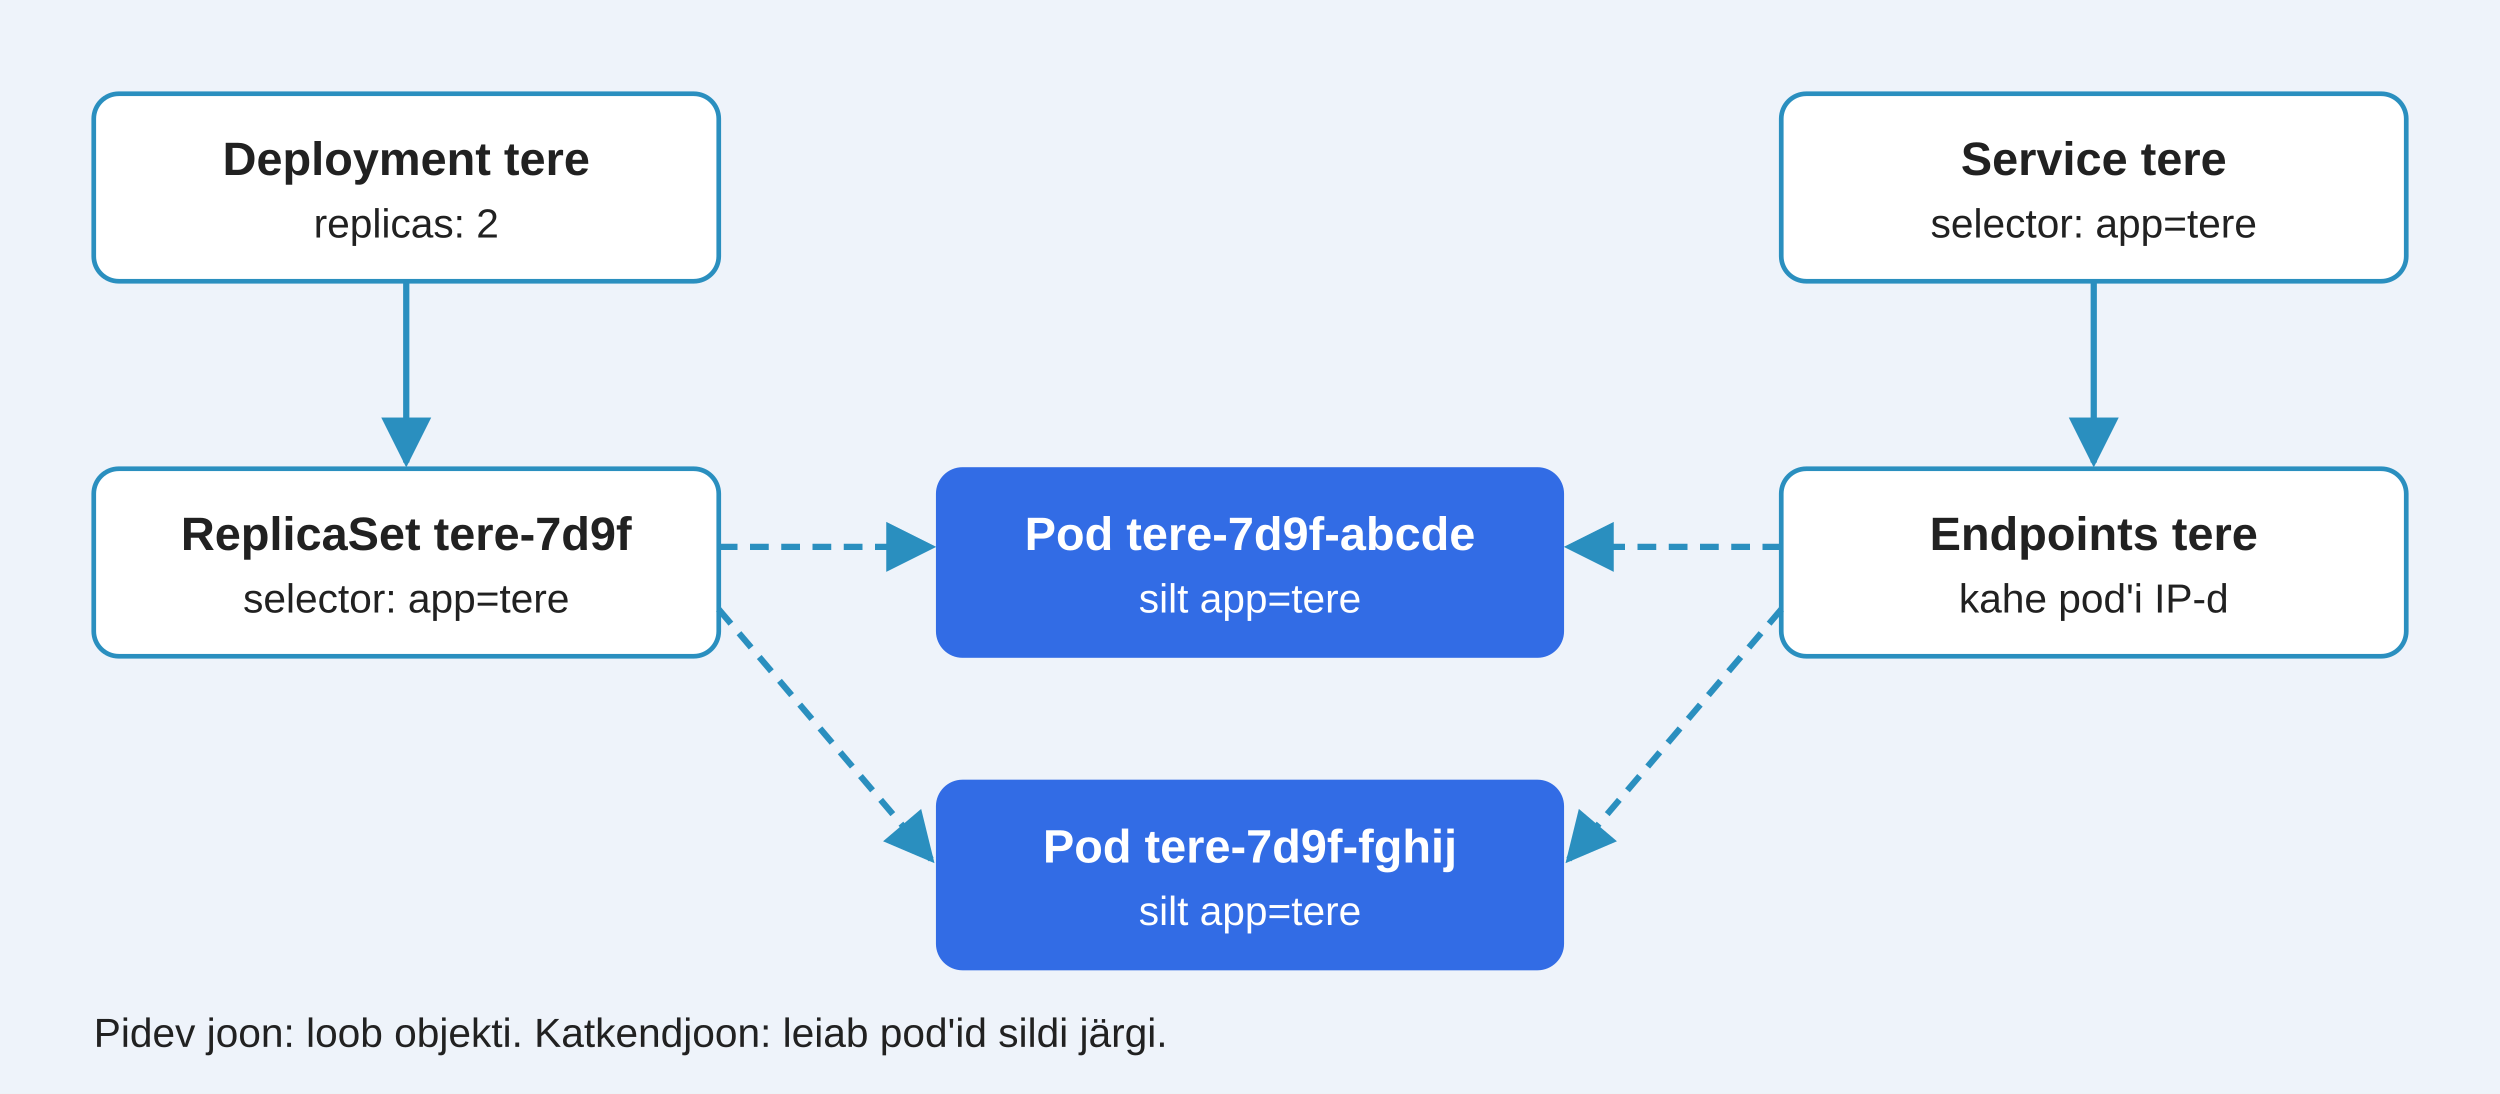
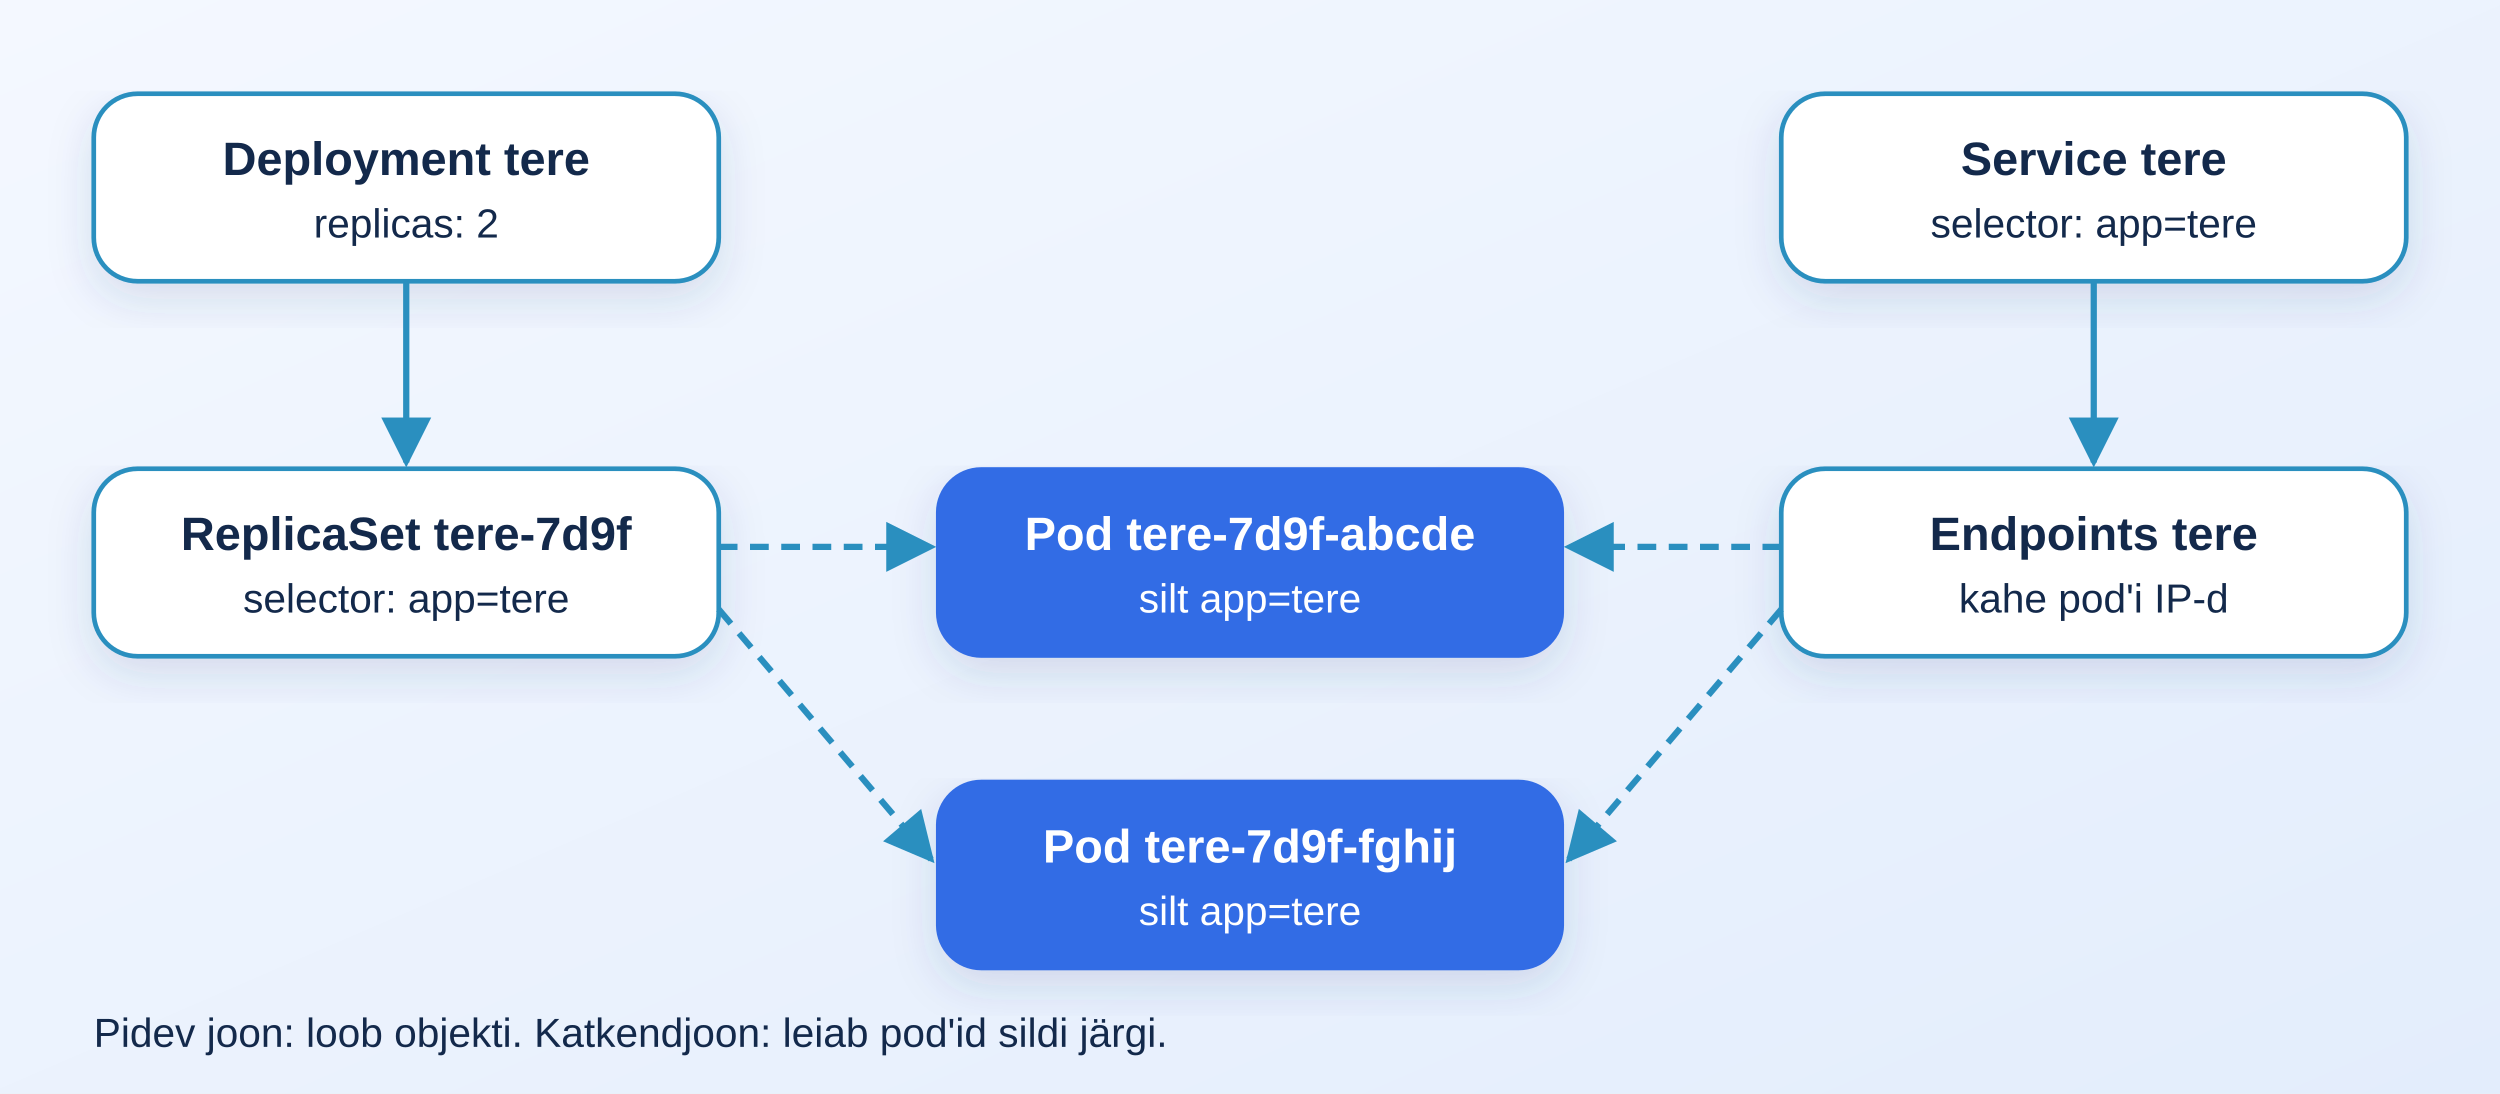
<svg xmlns="http://www.w3.org/2000/svg" viewBox="0 0 800 350" width="800">
+   <defs>
+     <linearGradient id="ubg" x1="0" y1="0" x2="1" y2="1">
+       <stop offset="0" stop-color="#F4F8FF" />
+       <stop offset="1" stop-color="#E3EDFC" />
+     </linearGradient>
+     <filter id="ush" x="-10%" y="-10%" width="120%" height="135%">
+       <feDropShadow dx="0" dy="5" stdDeviation="7" flood-color="#2A4A80" flood-opacity="0.14" />
+     </filter>
+   </defs>
  <defs>
    <marker id="a" viewBox="0 0 10 10" refX="9" refY="5" markerWidth="8" markerHeight="8" orient="auto-start-reverse">
      <path d="M0,0 L10,5 L0,10 z" fill="#2A8FBF" />
    </marker>
  </defs>
-   <style>text{font-family:Segoe UI, Arial, sans-serif;fill:#212121;text-anchor:middle}.t{font-size:15px;font-weight:600}.s{font-size:13px}.w{fill:#ffffff}.l{text-anchor:start}.ln{stroke:#2A8FBF;stroke-width:2;fill:none}.d{stroke-dasharray:6 4}.p{fill:#FFFFFF;stroke:#2A8FBF;stroke-width:1.5}.o{fill:#FFFFFF;stroke:#2A8FBF;stroke-width:1.5}.m{fill:#326CE5;stroke:#326CE5}</style>
-   <rect width="100%" height="100%" fill="#EEF3FA" />
-   <rect class="p" x="30" y="30" width="200" height="60" rx="8" />
+   <style>text{font-family:'Segoe UI',Arial,sans-serif;fill:#13294B;text-anchor:middle}.t{font-size:15px;font-weight:600}.s{font-size:13px}.w{fill:#ffffff}.l{text-anchor:start}.ln{stroke:#2A8FBF;stroke-width:2;fill:none}.d{stroke-dasharray:6 4}.p{fill:#FFFFFF;stroke:#2A8FBF;stroke-width:1.5}.o{fill:#FFFFFF;stroke:#2A8FBF;stroke-width:1.5}.m{fill:#326CE5;stroke:#326CE5}</style>
+   <rect width="100%" height="100%" fill="url(#ubg)" />
+   <rect filter="url(#ush)" class="p" x="30" y="30" width="200" height="60" rx="14" />
  <text class="t" x="130" y="56">Deployment tere</text>
  <text class="s" x="130" y="76">replicas: 2</text>
-   <rect class="p" x="30" y="150" width="200" height="60" rx="8" />
+   <rect filter="url(#ush)" class="p" x="30" y="150" width="200" height="60" rx="14" />
  <text class="t" x="130" y="176">ReplicaSet tere-7d9f</text>
  <text class="s" x="130" y="196">selector: app=tere</text>
-   <rect class="m" x="300" y="150" width="200" height="60" rx="8" />
+   <rect filter="url(#ush)" class="m" x="300" y="150" width="200" height="60" rx="14" />
  <text class="t w" x="400" y="176">Pod tere-7d9f-abcde</text>
  <text class="s w" x="400" y="196">silt app=tere</text>
-   <rect class="m" x="300" y="250" width="200" height="60" rx="8" />
+   <rect filter="url(#ush)" class="m" x="300" y="250" width="200" height="60" rx="14" />
  <text class="t w" x="400" y="276">Pod tere-7d9f-fghij</text>
  <text class="s w" x="400" y="296">silt app=tere</text>
-   <rect class="o" x="570" y="30" width="200" height="60" rx="8" />
+   <rect filter="url(#ush)" class="o" x="570" y="30" width="200" height="60" rx="14" />
  <text class="t" x="670" y="56">Service tere</text>
  <text class="s" x="670" y="76">selector: app=tere</text>
-   <rect class="o" x="570" y="150" width="200" height="60" rx="8" />
+   <rect filter="url(#ush)" class="o" x="570" y="150" width="200" height="60" rx="14" />
  <text class="t" x="670" y="176">Endpoints tere</text>
  <text class="s" x="670" y="196">kahe pod'i IP-d</text>
  <line class="ln" x1="130" y1="90" x2="130" y2="148" marker-end="url(#a)" />
  <line class="ln" x1="670" y1="90" x2="670" y2="148" marker-end="url(#a)" />
  <line class="ln d" x1="230" y1="175" x2="298" y2="175" marker-end="url(#a)" />
  <line class="ln d" x1="230" y1="195" x2="298" y2="275" marker-end="url(#a)" />
  <line class="ln d" x1="570" y1="175" x2="502" y2="175" marker-end="url(#a)" />
  <line class="ln d" x1="570" y1="195" x2="502" y2="275" marker-end="url(#a)" />
  <text class="s l" x="30" y="335">Pidev joon: loob objekti. Katkendjoon: leiab pod'id sildi järgi.</text>
</svg>
